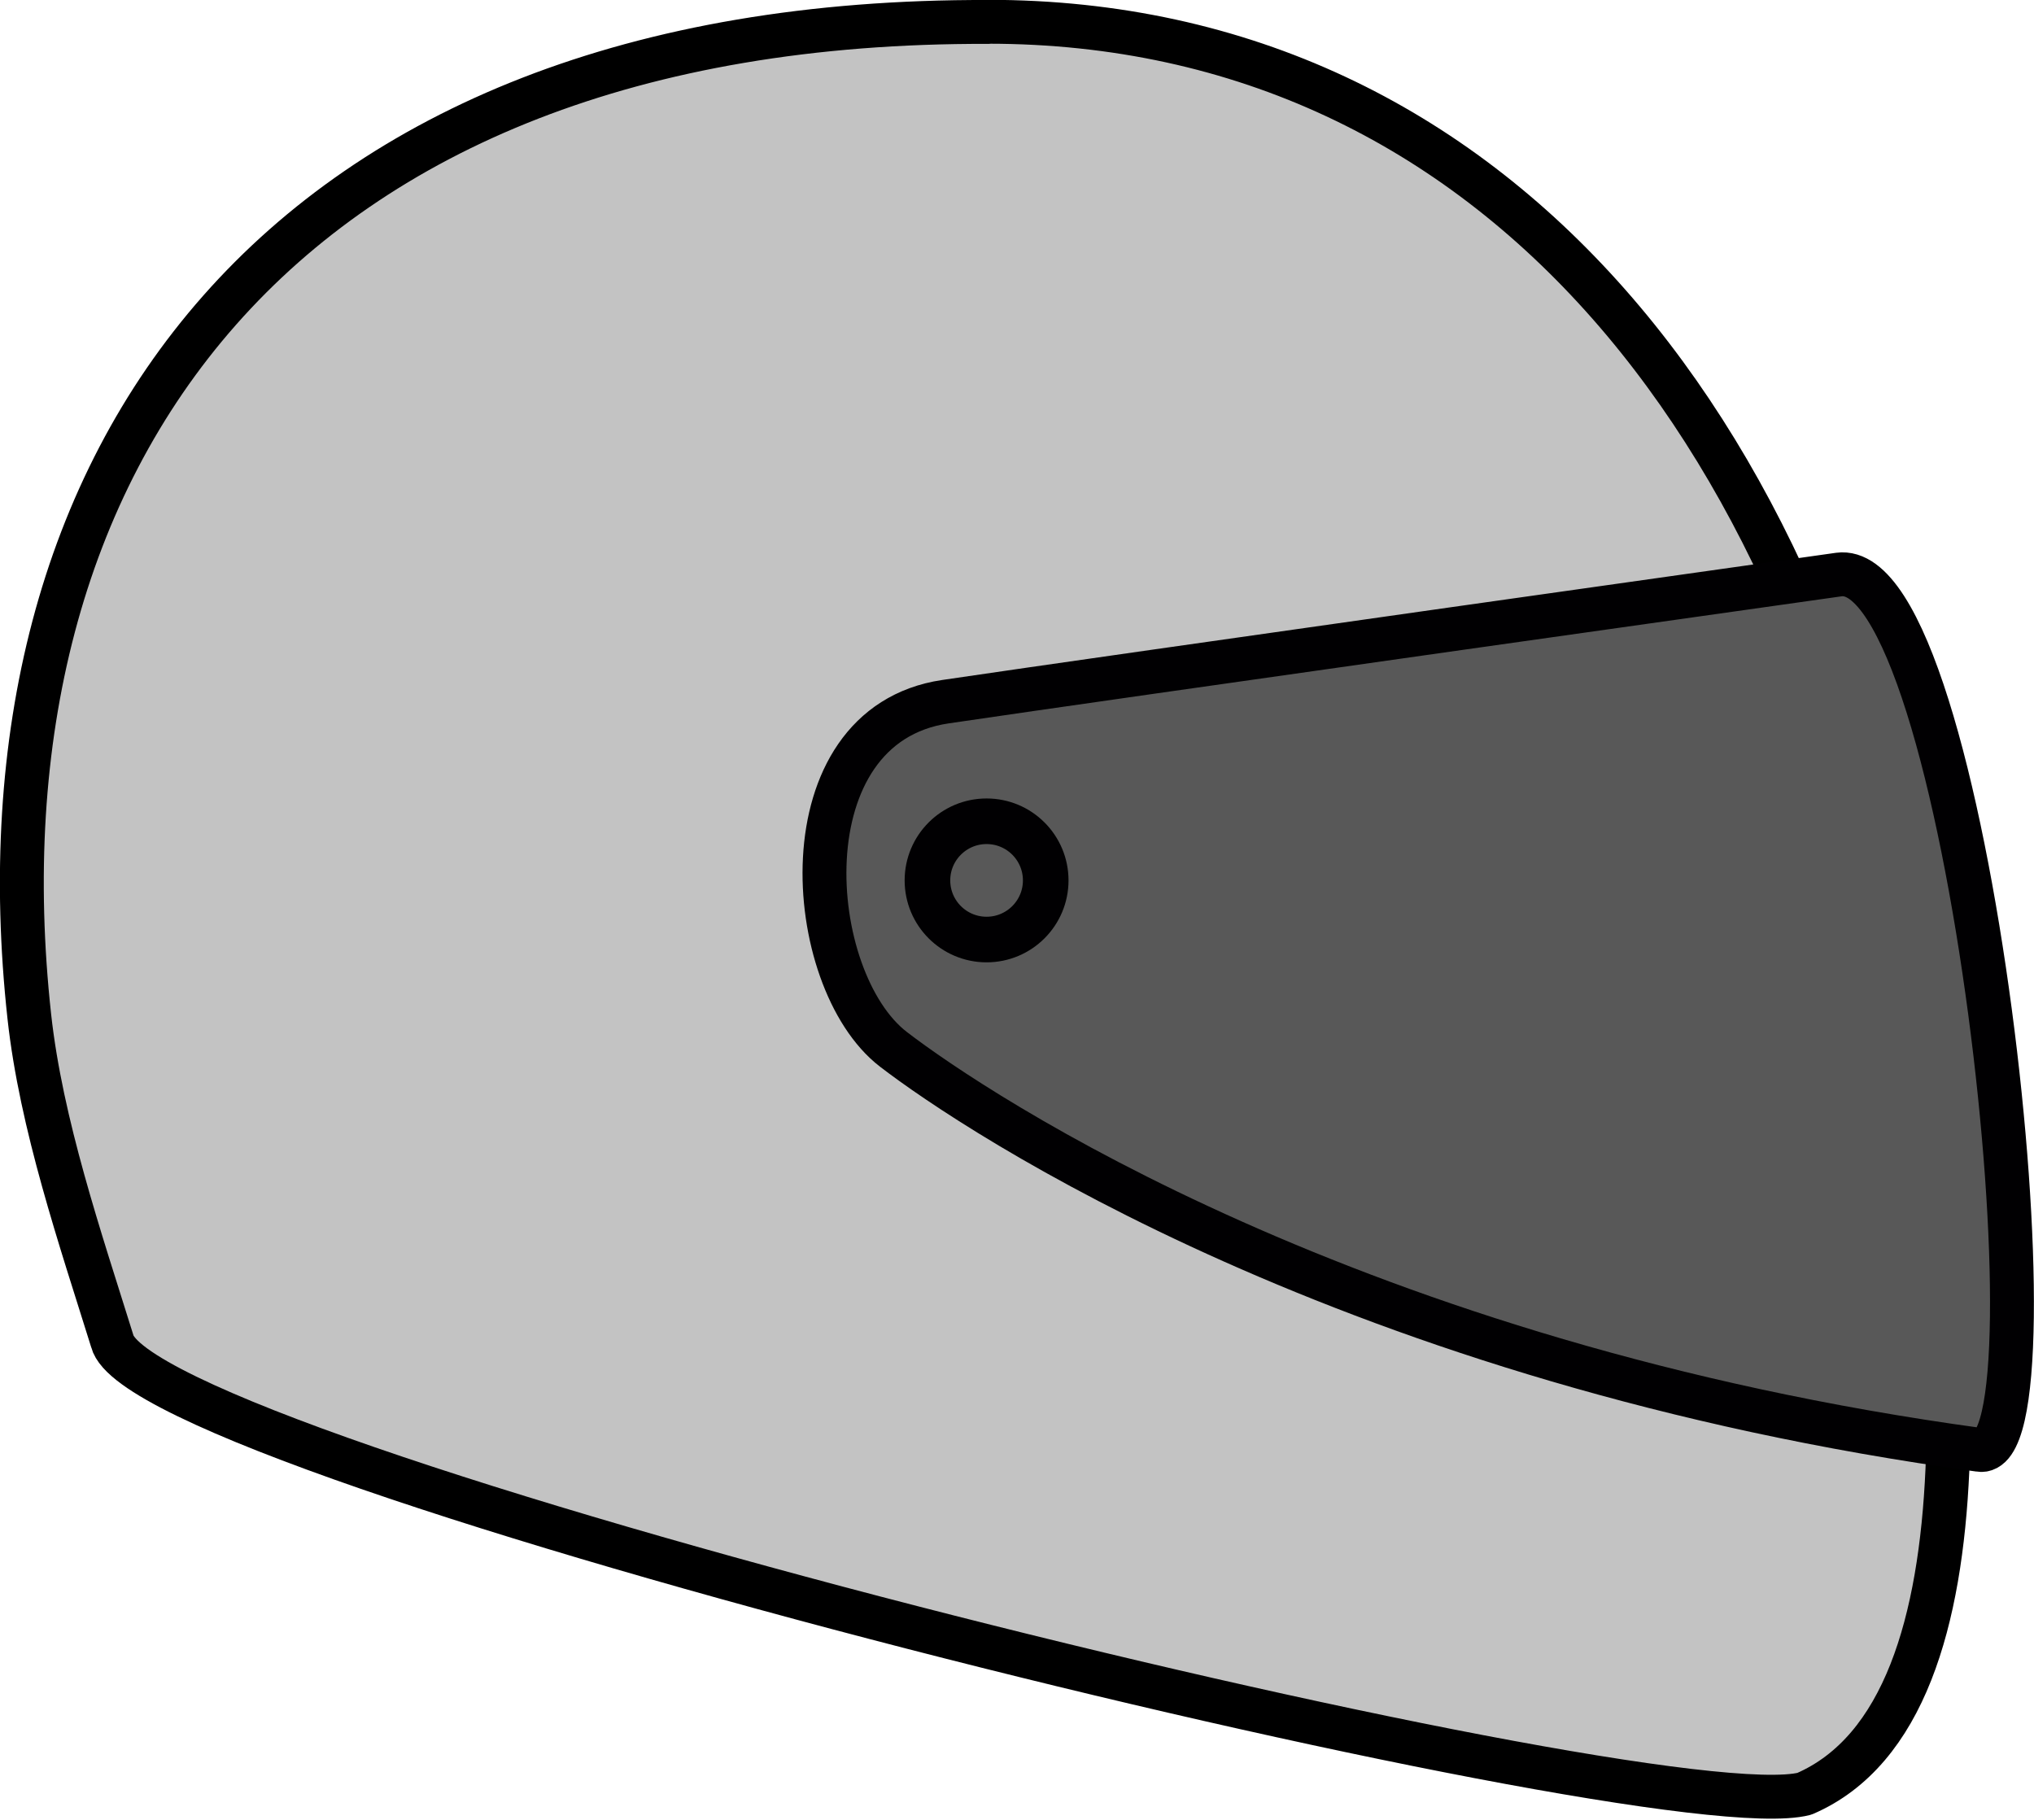
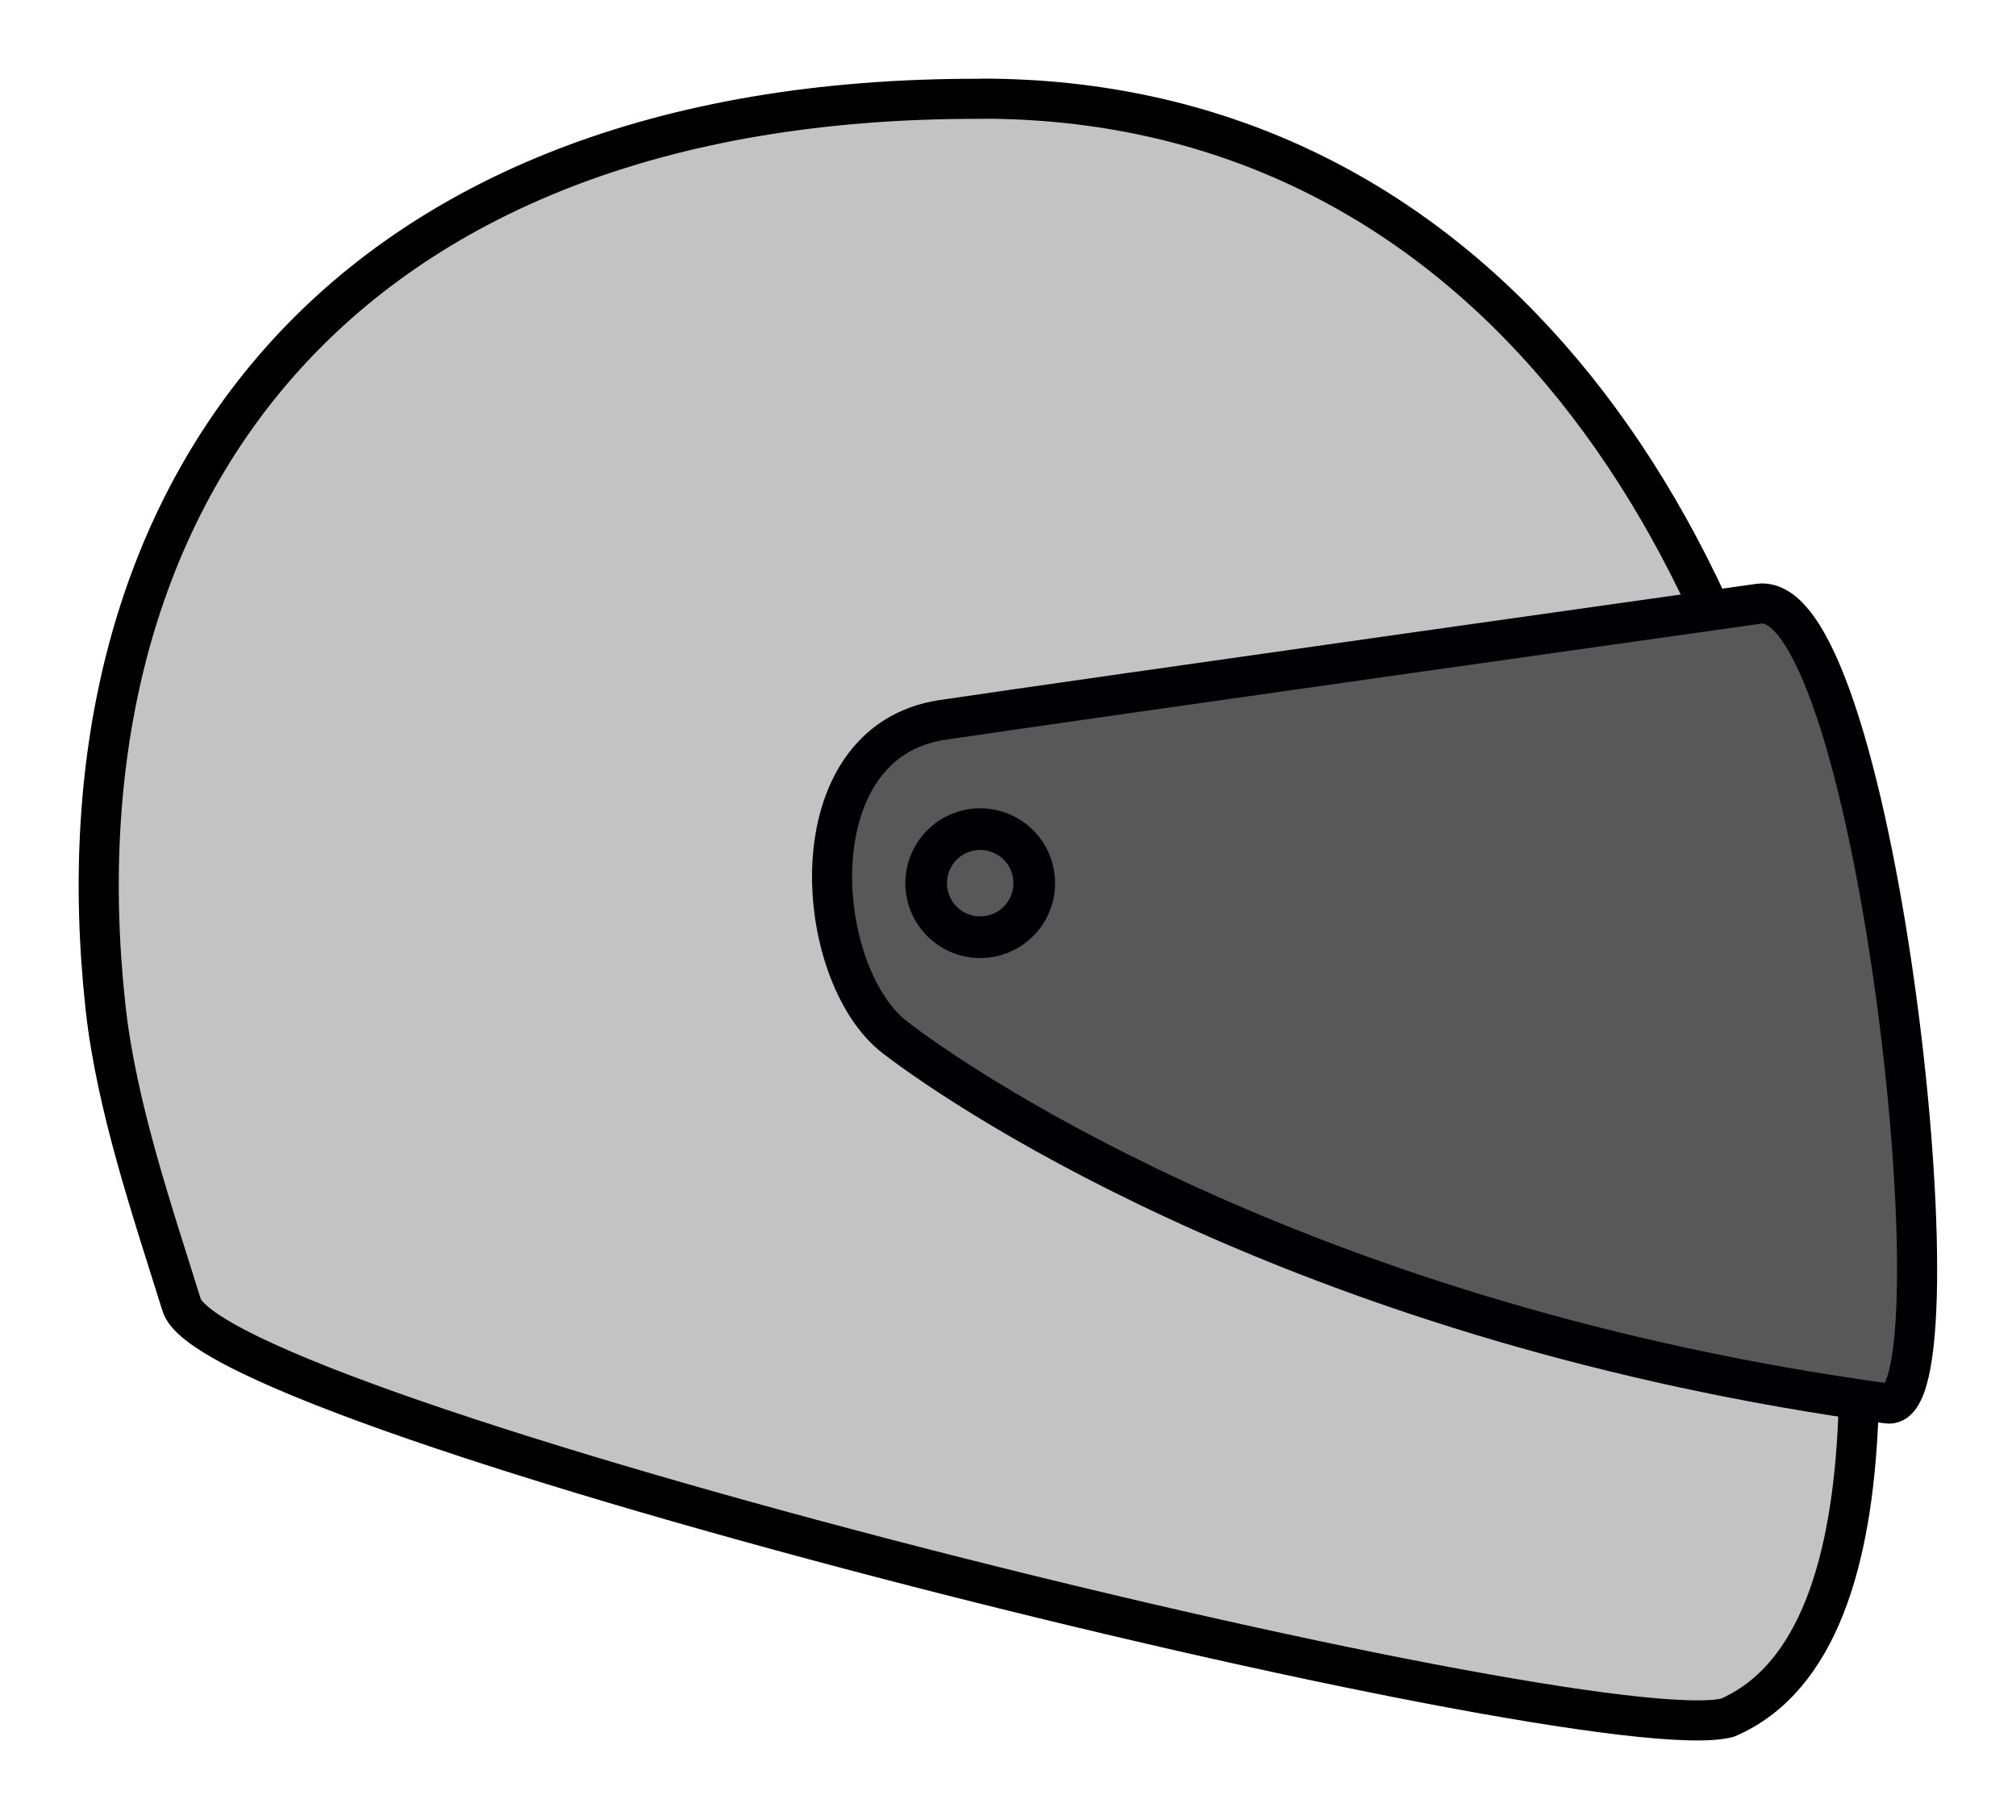
- <svg xmlns="http://www.w3.org/2000/svg" width="23.594mm" height="21.103mm" viewBox="0 0 23.594 21.103" version="1.1" id="svg5453">
+ <svg xmlns="http://www.w3.org/2000/svg" width="25.594mm" height="23.103mm" viewBox="-1 -1 25.594 23.103" version="1.1" id="svg5453">
  <defs id="defs5450" />
  <g id="layer1" transform="translate(-73.97383,-135.2324)">
    <path id="path10054" style="fill:#c3c3c3;fill-opacity:1;stroke:#000000;stroke-width:0.509;stroke-linejoin:round;stroke-dasharray:none;stroke-opacity:1" d="m 85.436,135.487 c -8.235,-0.029 -11.828,5.098 -11.122,11.538 0.137,1.248 0.591,2.574 0.962,3.764 0.352,1.392 17.84,5.713 19.629,5.251 2.316,-0.999 1.689,-6.035 1.251,-8.947 -1.013,-6.743 -4.8,-11.607 -10.72,-11.608 z" />
    <path style="fill:#585858;fill-opacity:1;stroke:#010002;stroke-width:0.509;stroke-linejoin:round;stroke-dasharray:none;stroke-opacity:1" d="m 95.305,141.897 c 0,0 -8.489,1.197 -10.365,1.475 -1.876,0.278 -1.651,3.227 -0.602,4.033 0.96,0.738 5.337,3.656 12.594,4.645 1.001,0.18 -0.125,-10.356 -1.628,-10.153 z" id="path13295" />
    <circle style="fill:#585858;fill-opacity:1;stroke:#010002;stroke-width:0.529;stroke-linejoin:round;stroke-dasharray:none;stroke-opacity:1" id="path14087" cx="85.418" cy="145.445" r="0.686" />
  </g>
</svg>
